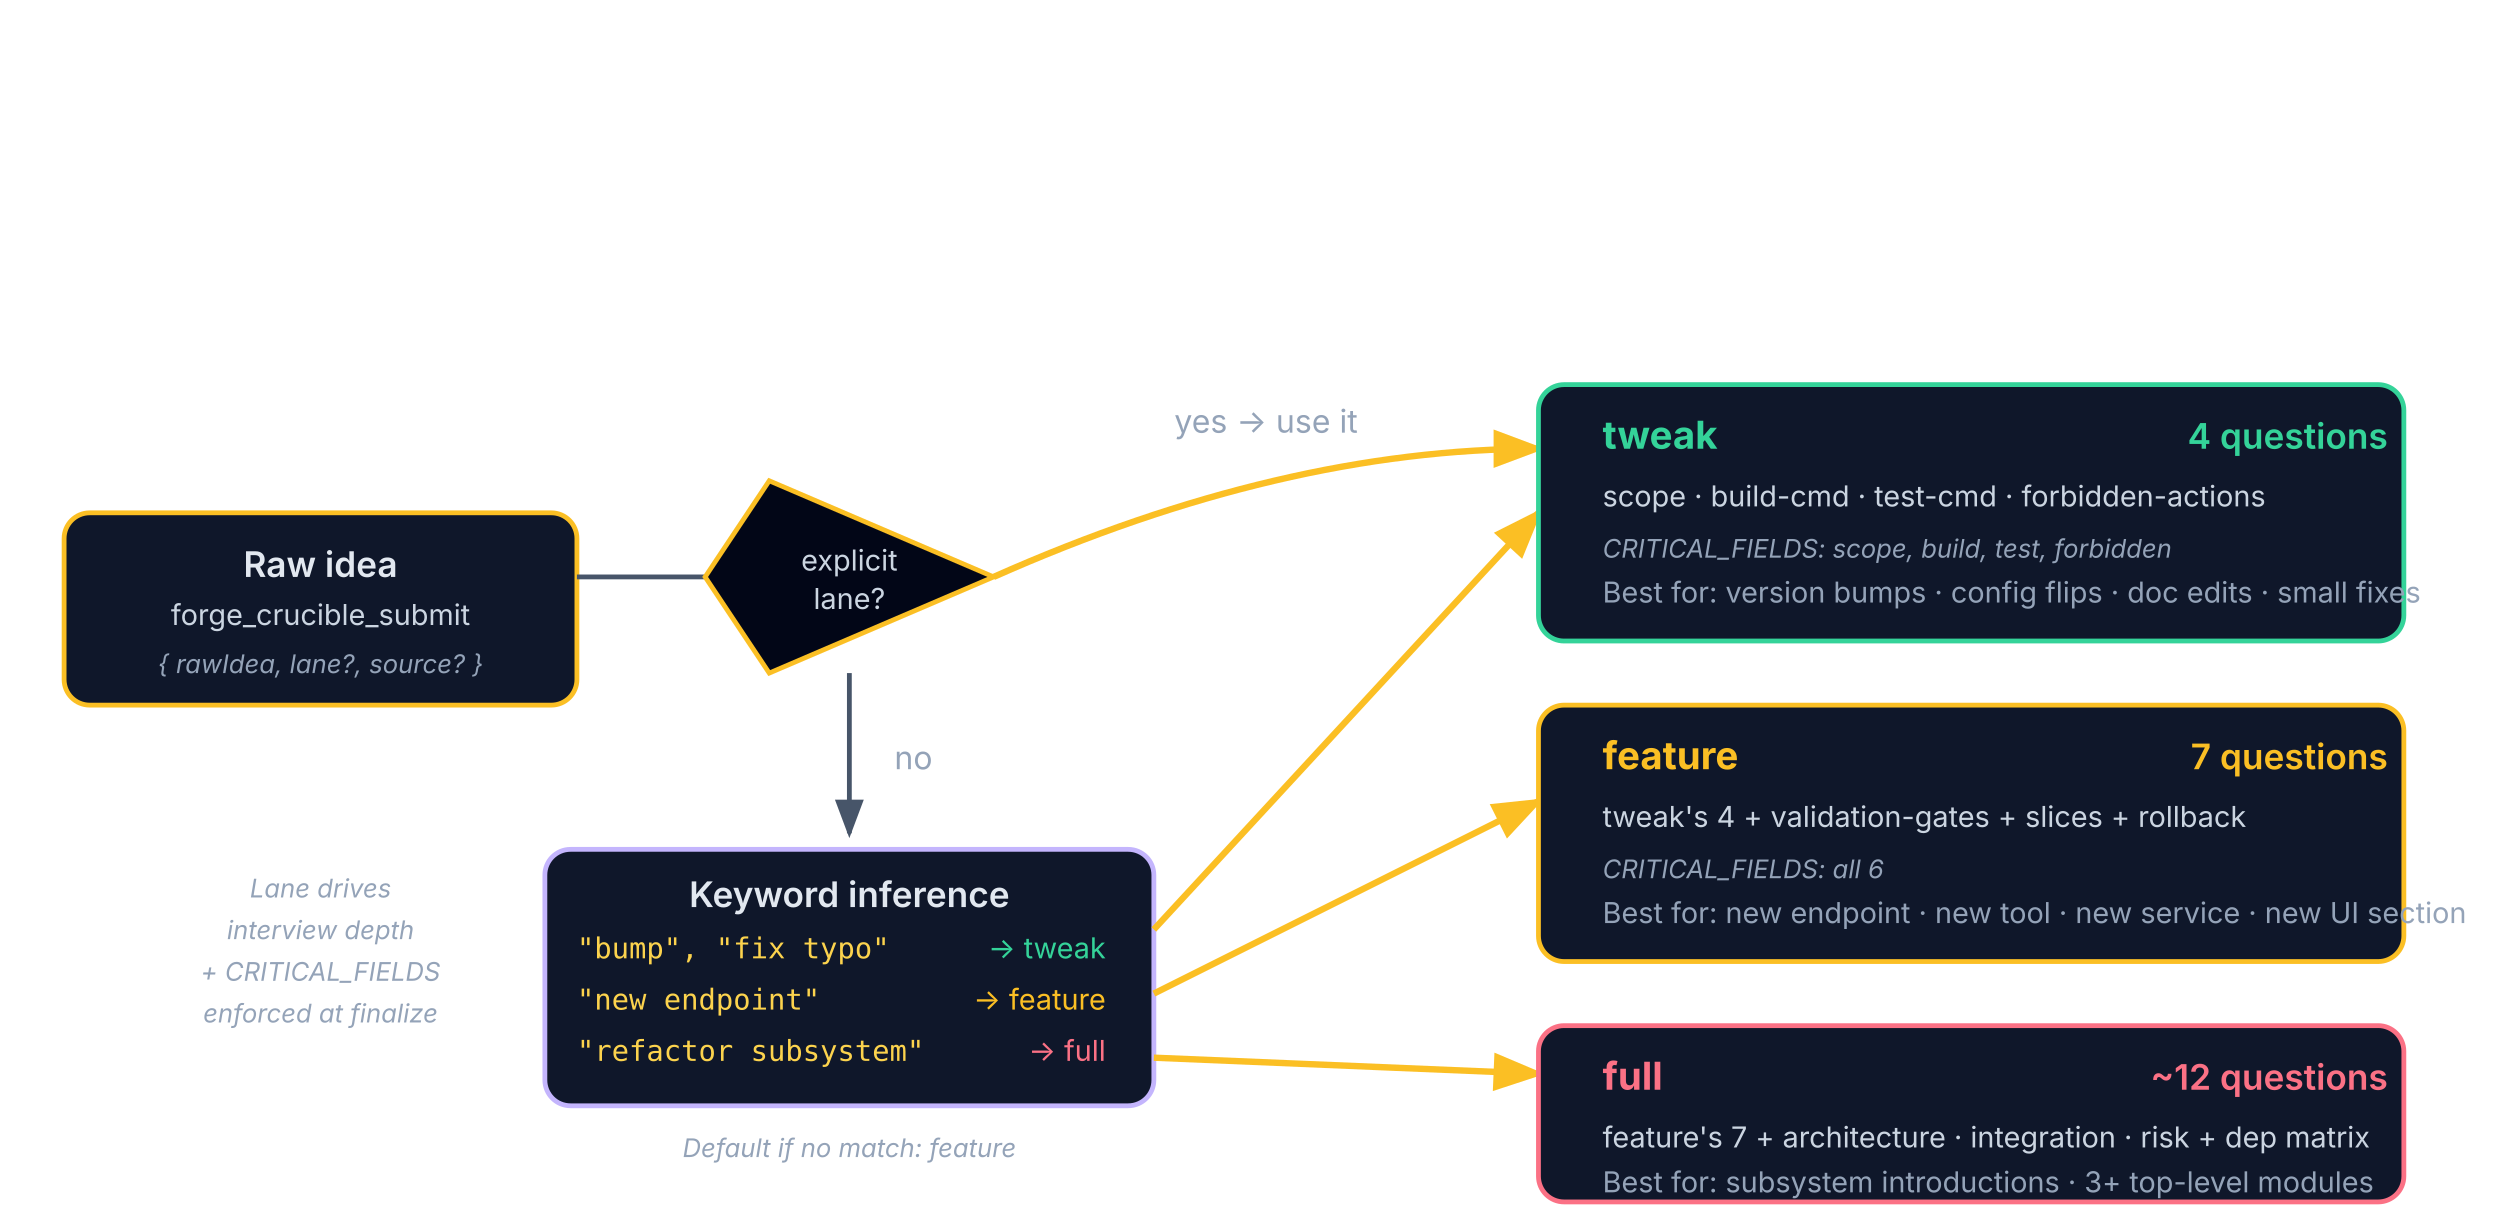
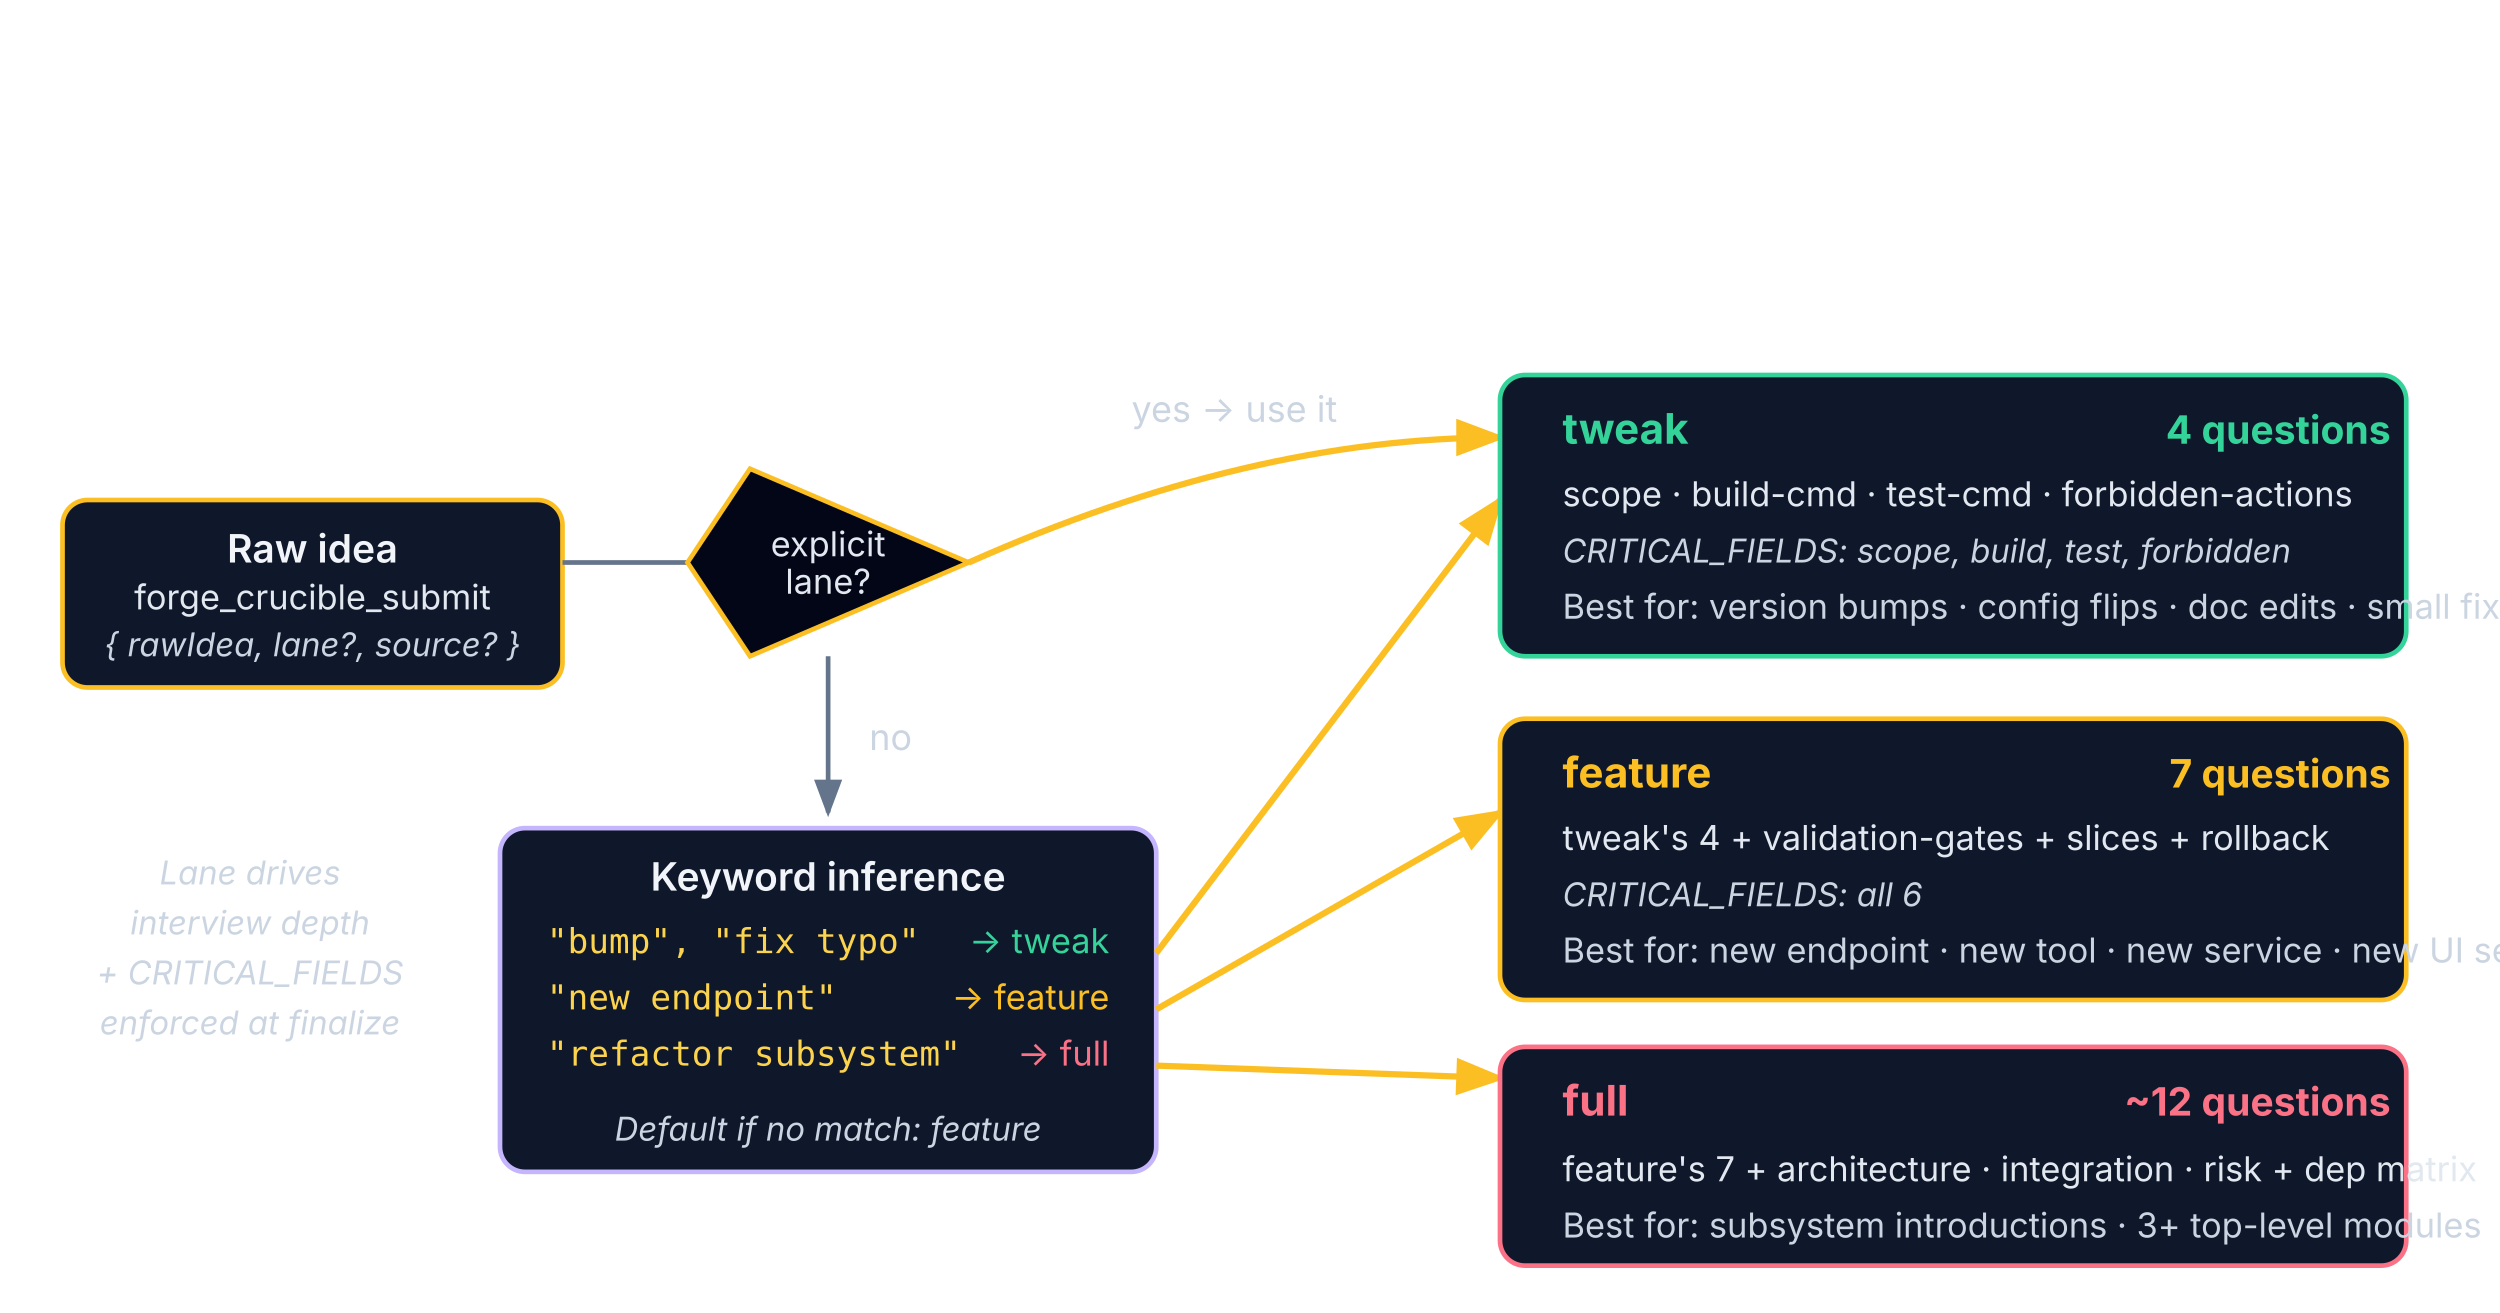
- <svg xmlns="http://www.w3.org/2000/svg" viewBox="0 0 780 380" fill="none">
+ <svg xmlns="http://www.w3.org/2000/svg" viewBox="0 0 800 420" fill="none">
  <style>
    text { font-family: 'Inter', sans-serif; }
    .node { rx: 8; ry: 8; stroke-width: 1.5; }
-     .arrow { stroke: #475569; stroke-width: 1.5; fill: none; marker-end: url(#clah); }
+     .arrow { stroke: #64748b; stroke-width: 1.5; fill: none; marker-end: url(#clah); }
    .arrow-pick { stroke: #fbbf24; stroke-width: 2; fill: none; marker-end: url(#clahp); }
-     .label { font-size: 10px; fill: #94a3b8; }
-     .small { font-size: 9px; fill: #cbd5e1; }
-     .tiny { font-size: 8px; fill: #94a3b8; font-style: italic; }
-     .title { font-size: 11px; fill: #e2e8f0; font-weight: 600; }
-     .lane-name { font-size: 12px; font-weight: 700; }
-     .keyword { font-size: 9px; font-family: 'JetBrains Mono', monospace; fill: #fcd34d; }
-     .qcount { font-size: 11px; font-weight: 600; }
+     .label { font-size: 11.5px; fill: #cbd5e1; }
+     .small { font-size: 11px; fill: #e2e8f0; }
+     .tiny { font-size: 10.5px; fill: #cbd5e1; font-style: italic; }
+     .title { font-size: 12.5px; fill: #f1f5f9; font-weight: 600; }
+     .lane-name { font-size: 13.5px; font-weight: 700; }
+     .keyword { font-size: 11px; font-family: 'JetBrains Mono', monospace; fill: #fcd34d; }
+     .qcount { font-size: 12.5px; font-weight: 700; }
    .tweak { fill: #34d399; }
    .feature { fill: #fbbf24; }
    .full { fill: #fb7185; }
  </style>
  <defs>
    <marker id="clah" markerWidth="8" markerHeight="6" refX="7" refY="3" orient="auto">
-       <path d="M0,0 L8,3 L0,6" fill="#475569" />
+       <path d="M0,0 L8,3 L0,6" fill="#64748b" />
    </marker>
    <marker id="clahp" markerWidth="8" markerHeight="6" refX="7" refY="3" orient="auto">
      <path d="M0,0 L8,3 L0,6" fill="#fbbf24" />
    </marker>
  </defs>
  <rect x="20" y="160" width="160" height="60" class="node" fill="#0f172a" stroke="#fbbf24" />
  <text x="100" y="180" class="title" text-anchor="middle">Raw idea</text>
  <text x="100" y="195" class="small" text-anchor="middle">forge_crucible_submit</text>
  <text x="100" y="210" class="tiny" text-anchor="middle">{ rawIdea, lane?, source? }</text>
  <path d="M180,180 L240,180" class="arrow" />
  <polygon points="240,150 310,180 240,210 220,180" class="node" fill="#020617" stroke="#fbbf24" />
  <text x="265" y="178" class="small" text-anchor="middle">explicit</text>
  <text x="265" y="190" class="small" text-anchor="middle">lane?</text>
  <path d="M310,180 Q400,140 480,140" class="arrow-pick" />
  <text x="395" y="135" class="label" text-anchor="middle">yes → use it</text>
  <path d="M265,210 L265,260" class="arrow" />
  <text x="285" y="240" class="label" text-anchor="middle">no</text>
-   <rect x="170" y="265" width="190" height="80" class="node" fill="#0f172a" stroke="#c4b5fd" />
-   <text x="265" y="283" class="title" text-anchor="middle">Keyword inference</text>
-   <text x="180" y="299" class="keyword">"bump", "fix typo"</text>
-   <text x="345" y="299" class="small tweak" text-anchor="end">→ tweak</text>
-   <text x="180" y="315" class="keyword">"new endpoint"</text>
-   <text x="345" y="315" class="small feature" text-anchor="end">→ feature</text>
-   <text x="180" y="331" class="keyword">"refactor subsystem"</text>
-   <text x="345" y="331" class="small full" text-anchor="end">→ full</text>
-   <text x="265" y="361" class="tiny" text-anchor="middle">Default if no match: feature</text>
-   <path d="M360,290 L480,160" class="arrow-pick" />
-   <path d="M360,310 L480,250" class="arrow-pick" />
-   <path d="M360,330 L480,335" class="arrow-pick" />
-   <rect x="480" y="120" width="270" height="80" class="node" fill="#0f172a" stroke="#34d399" />
-   <text x="500" y="140" class="lane-name tweak">tweak</text>
-   <text x="745" y="140" class="qcount tweak" text-anchor="end">4 questions</text>
-   <text x="500" y="158" class="small">scope · build-cmd · test-cmd · forbidden-actions</text>
-   <text x="500" y="174" class="tiny">CRITICAL_FIELDS: scope, build, test, forbidden</text>
-   <text x="500" y="188" class="small" style="fill:#94a3b8;">Best for: version bumps · config flips · doc edits · small fixes</text>
-   <rect x="480" y="220" width="270" height="80" class="node" fill="#0f172a" stroke="#fbbf24" />
-   <text x="500" y="240" class="lane-name feature">feature</text>
-   <text x="745" y="240" class="qcount feature" text-anchor="end">7 questions</text>
-   <text x="500" y="258" class="small">tweak's 4 + validation-gates + slices + rollback</text>
-   <text x="500" y="274" class="tiny">CRITICAL_FIELDS: all 6</text>
-   <text x="500" y="288" class="small" style="fill:#94a3b8;">Best for: new endpoint · new tool · new service · new UI section</text>
-   <rect x="480" y="320" width="270" height="55" class="node" fill="#0f172a" stroke="#fb7185" />
-   <text x="500" y="340" class="lane-name full">full</text>
-   <text x="745" y="340" class="qcount full" text-anchor="end">~12 questions</text>
-   <text x="500" y="358" class="small">feature's 7 + architecture · integration · risk + dep matrix</text>
-   <text x="500" y="372" class="small" style="fill:#94a3b8;">Best for: subsystem introductions · 3+ top-level modules</text>
-   <text x="100" y="280" class="tiny" text-anchor="middle">Lane drives</text>
-   <text x="100" y="293" class="tiny" text-anchor="middle">interview depth</text>
-   <text x="100" y="306" class="tiny" text-anchor="middle">+ CRITICAL_FIELDS</text>
-   <text x="100" y="319" class="tiny" text-anchor="middle">enforced at finalize</text>
+   <rect x="160" y="265" width="210" height="110" class="node" fill="#0f172a" stroke="#c4b5fd" />
+   <text x="265" y="285" class="title" text-anchor="middle">Keyword inference</text>
+   <text x="175" y="305" class="keyword">"bump", "fix typo"</text>
+   <text x="355" y="305" class="small tweak" text-anchor="end">→ tweak</text>
+   <text x="175" y="323" class="keyword">"new endpoint"</text>
+   <text x="355" y="323" class="small feature" text-anchor="end">→ feature</text>
+   <text x="175" y="341" class="keyword">"refactor subsystem"</text>
+   <text x="355" y="341" class="small full" text-anchor="end">→ full</text>
+   <text x="265" y="365" class="tiny" text-anchor="middle">Default if no match: feature</text>
+   <path d="M370,305 L480,160" class="arrow-pick" />
+   <path d="M370,323 L480,260" class="arrow-pick" />
+   <path d="M370,341 L480,345" class="arrow-pick" />
+   <rect x="480" y="120" width="290" height="90" class="node" fill="#0f172a" stroke="#34d399" />
+   <text x="500" y="142" class="lane-name tweak">tweak</text>
+   <text x="765" y="142" class="qcount tweak" text-anchor="end">4 questions</text>
+   <text x="500" y="162" class="small">scope · build-cmd · test-cmd · forbidden-actions</text>
+   <text x="500" y="180" class="tiny">CRITICAL_FIELDS: scope, build, test, forbidden</text>
+   <text x="500" y="198" class="small" style="fill:#cbd5e1;">Best for: version bumps · config flips · doc edits · small fixes</text>
+   <rect x="480" y="230" width="290" height="90" class="node" fill="#0f172a" stroke="#fbbf24" />
+   <text x="500" y="252" class="lane-name feature">feature</text>
+   <text x="765" y="252" class="qcount feature" text-anchor="end">7 questions</text>
+   <text x="500" y="272" class="small">tweak's 4 + validation-gates + slices + rollback</text>
+   <text x="500" y="290" class="tiny">CRITICAL_FIELDS: all 6</text>
+   <text x="500" y="308" class="small" style="fill:#cbd5e1;">Best for: new endpoint · new tool · new service · new UI section</text>
+   <rect x="480" y="335" width="290" height="70" class="node" fill="#0f172a" stroke="#fb7185" />
+   <text x="500" y="357" class="lane-name full">full</text>
+   <text x="765" y="357" class="qcount full" text-anchor="end">~12 questions</text>
+   <text x="500" y="378" class="small">feature's 7 + architecture · integration · risk + dep matrix</text>
+   <text x="500" y="396" class="small" style="fill:#cbd5e1;">Best for: subsystem introductions · 3+ top-level modules</text>
+   <text x="80" y="283" class="tiny" text-anchor="middle">Lane drives</text>
+   <text x="80" y="299" class="tiny" text-anchor="middle">interview depth</text>
+   <text x="80" y="315" class="tiny" text-anchor="middle">+ CRITICAL_FIELDS</text>
+   <text x="80" y="331" class="tiny" text-anchor="middle">enforced at finalize</text>
</svg>
